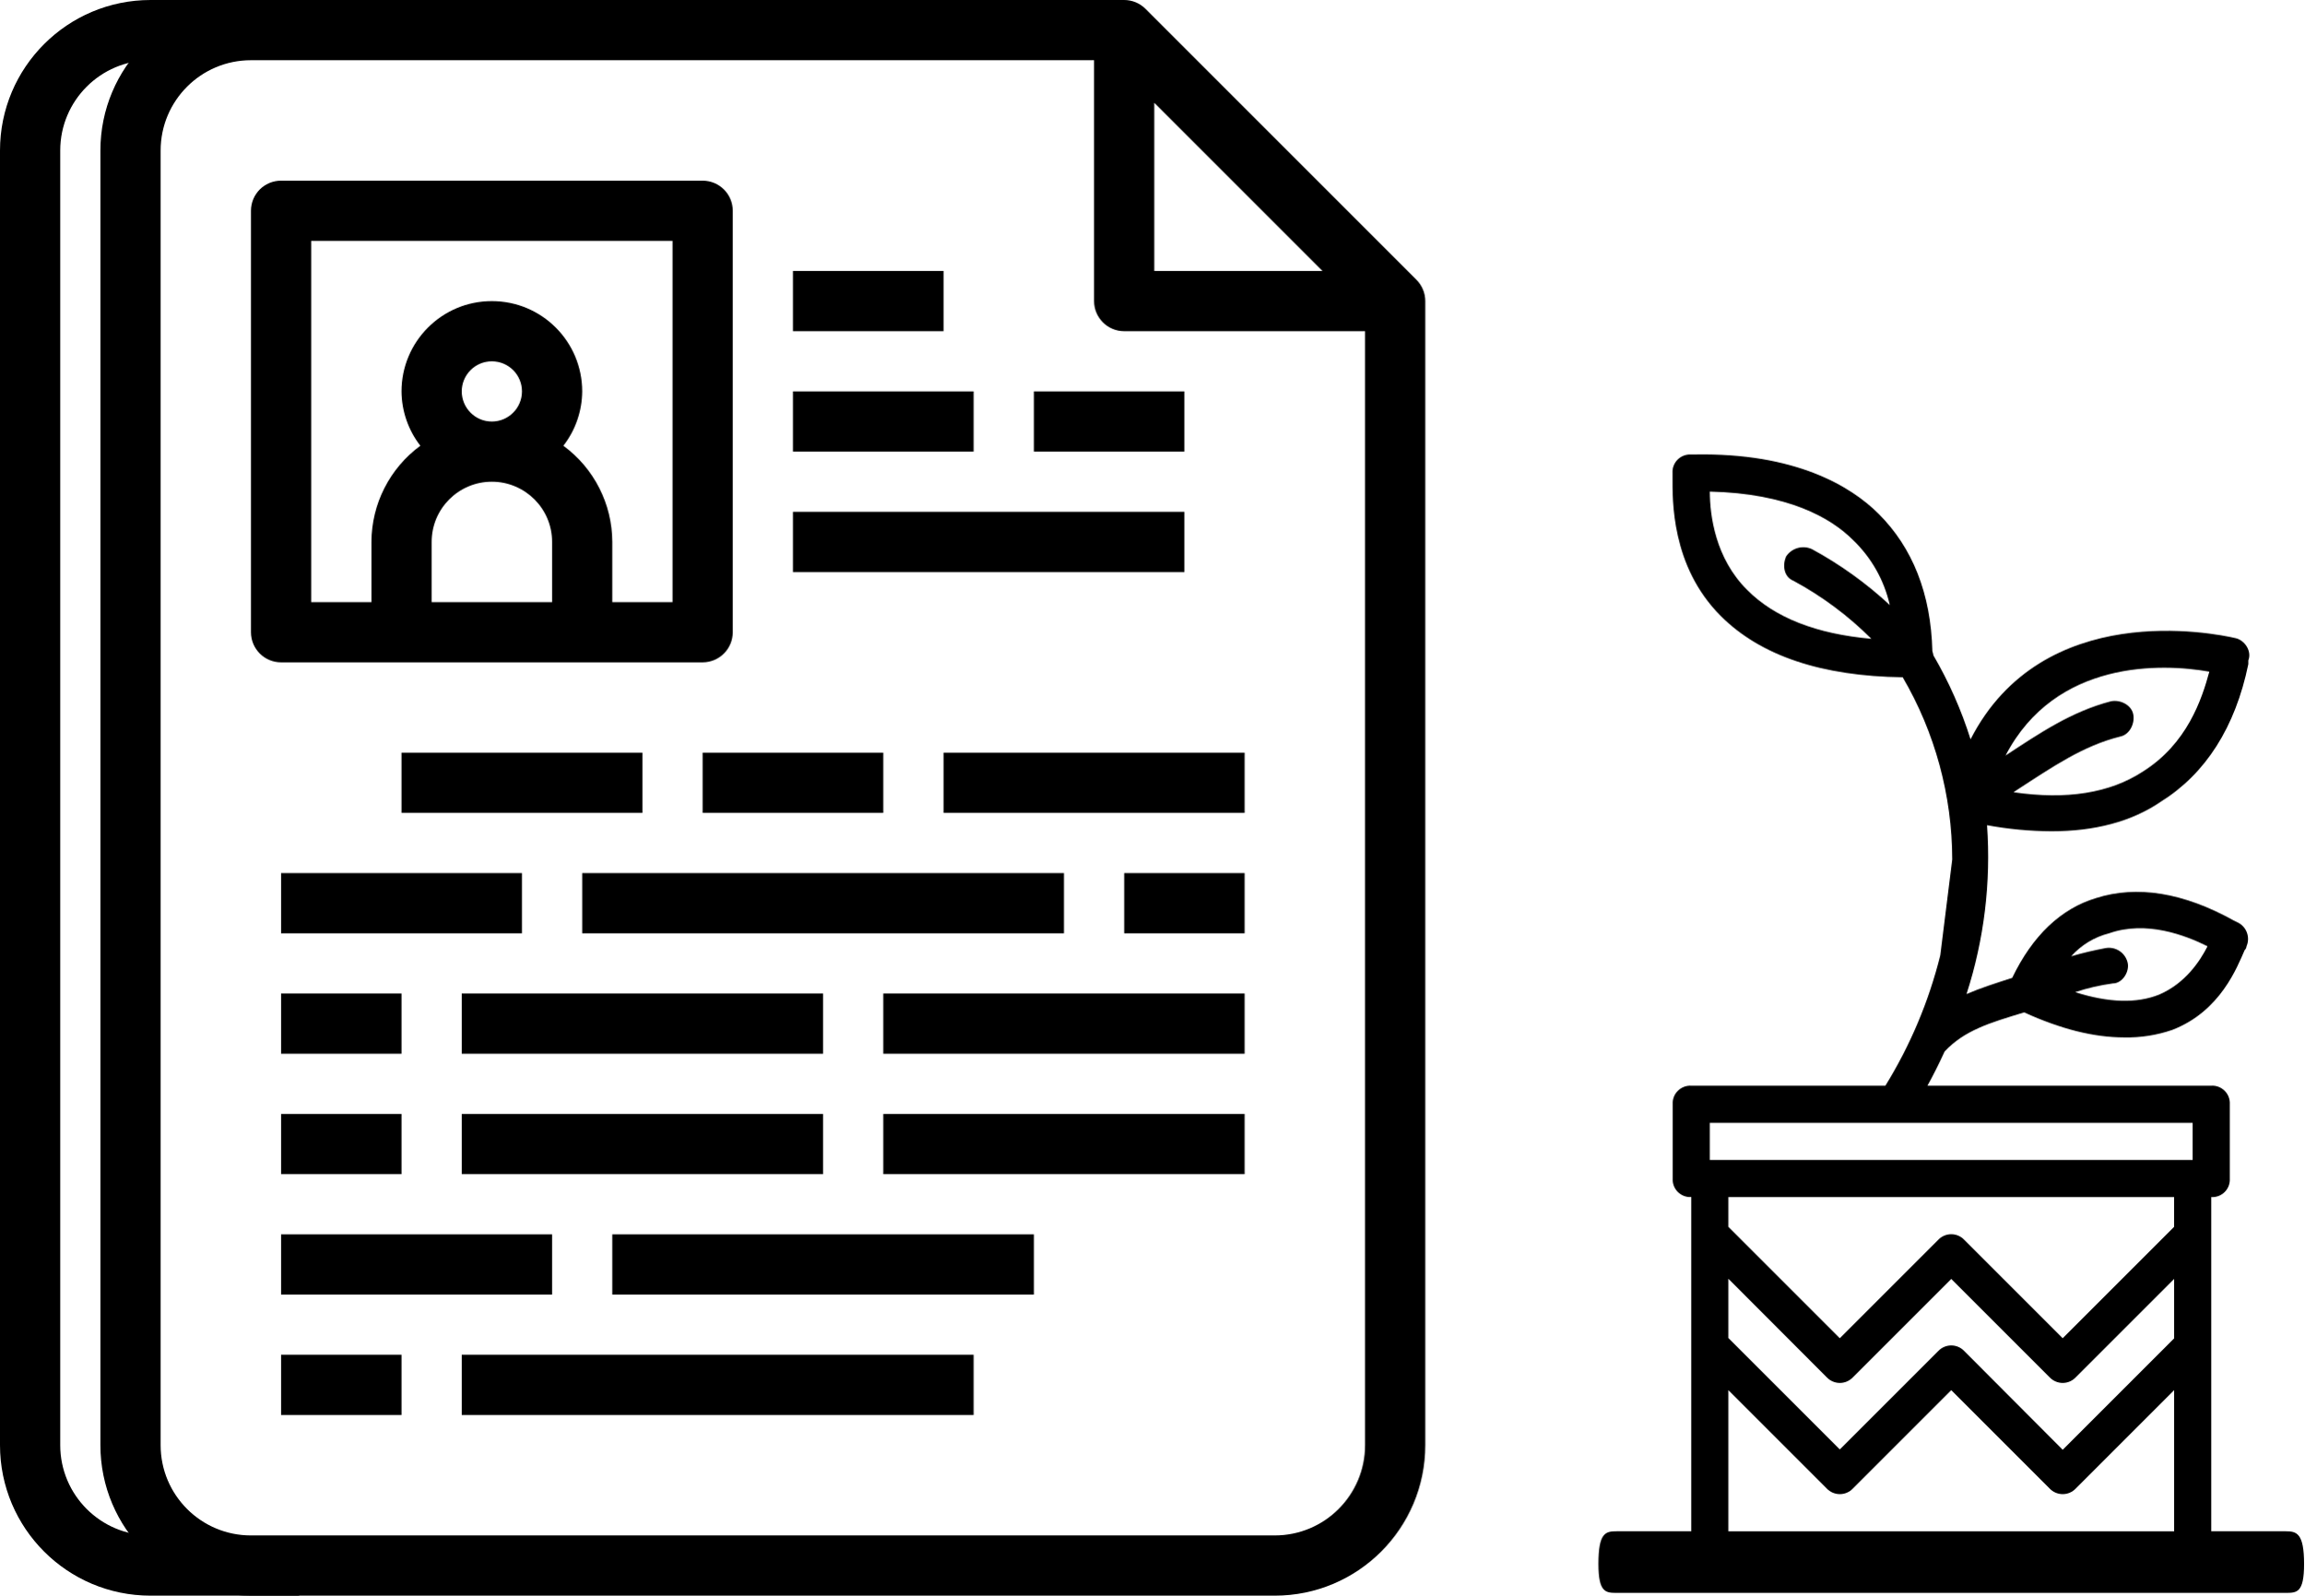
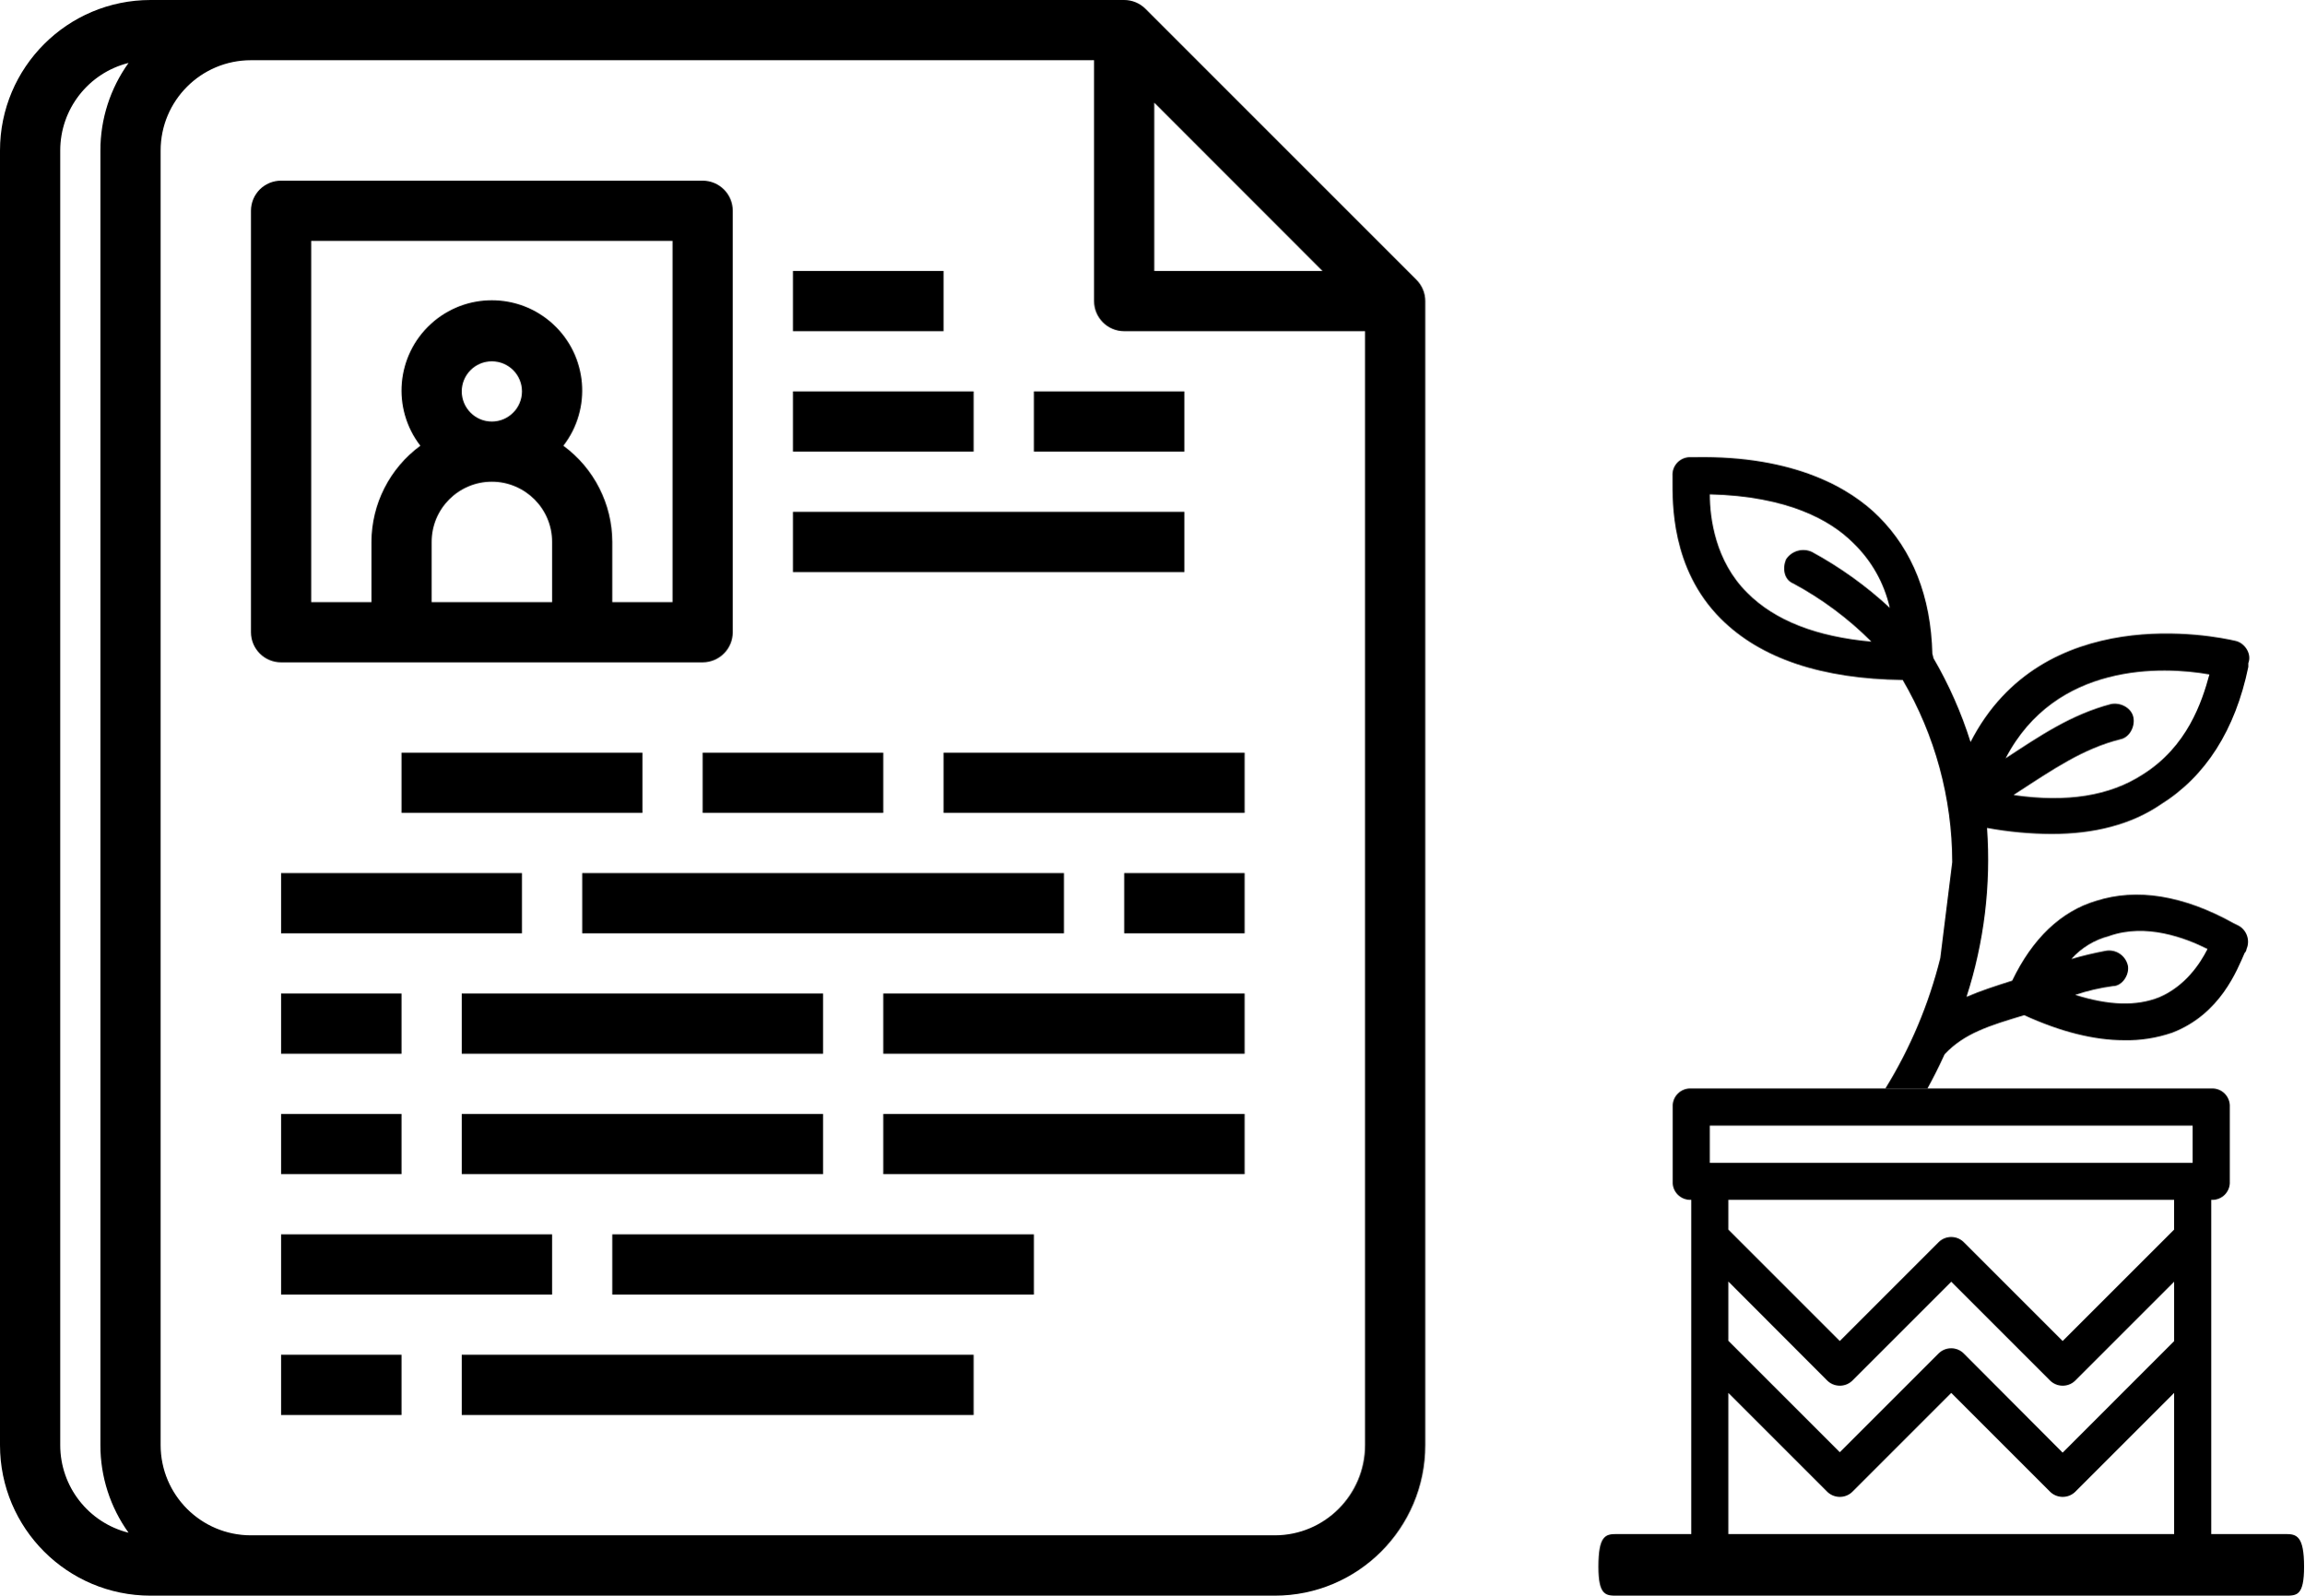
- <svg xmlns="http://www.w3.org/2000/svg" width="612.14" height="424" viewBox="0 0 612.14 424">
-   <path d="M77.33,408a24,24,0,0,1-24-24V40a24,24,0,0,1,24-24l41-3.33V0h-41a40,40,0,0,0-40,40V384a40,40,0,0,0,40,40H117Z" transform="translate(-37.33)" />
-   <path d="M360,416m16,8a40,40,0,0,0,40-40V80a8,8,0,0,0-2.35-5.66l-72-72A8,8,0,0,0,336,0H104A40,40,0,0,0,64,40V384a40,40,0,0,0,40,40M344,27.31,388.69,72H344ZM104,408a24,24,0,0,1-24-24V40a24,24,0,0,1,24-24H328V80a8,8,0,0,0,8,8h64V384a24,24,0,0,1-24,24" transform="translate(-37.33)" />
-   <path d="M224,48H112a8,8,0,0,0-8,8V168a8,8,0,0,0,8,8H224a8,8,0,0,0,8-8V56A8,8,0,0,0,224,48ZM184,160H152V144a16,16,0,0,1,32,0Zm-24-56a8,8,0,1,1,8,8A8,8,0,0,1,160,104Zm56,56H200V144a31.86,31.86,0,0,0-13-25.56A23.78,23.78,0,0,0,192,104a24,24,0,0,0-48,0,23.78,23.78,0,0,0,5,14.44A31.86,31.86,0,0,0,136,144v16H120V64h96Z" transform="translate(-37.33)" />
-   <rect x="210.67" y="72" width="40" height="16" />
-   <rect x="210.67" y="104" width="48" height="16" />
-   <rect x="274.67" y="104" width="40" height="16" />
-   <rect x="210.67" y="136" width="104" height="16" />
-   <rect x="106.67" y="200" width="64" height="16" />
-   <rect x="186.67" y="200" width="48" height="16" />
-   <rect x="250.67" y="200" width="80" height="16" />
-   <rect x="74.67" y="232" width="64" height="16" />
-   <rect x="154.67" y="232" width="128" height="16" />
-   <rect x="298.67" y="232" width="32" height="16" />
-   <rect x="74.67" y="264" width="32" height="16" />
-   <rect x="122.67" y="264" width="96" height="16" />
-   <rect x="234.67" y="264" width="96" height="16" />
-   <rect x="74.67" y="296" width="32" height="16" />
-   <rect x="122.67" y="296" width="96" height="16" />
-   <rect x="234.67" y="296" width="96" height="16" />
-   <rect x="74.67" y="328" width="72" height="16" />
-   <rect x="162.67" y="328" width="112" height="16" />
-   <rect x="74.67" y="360" width="32" height="16" />
-   <rect x="122.67" y="360" width="136" height="16" />
-   <path d="M552.83,253.84a122.19,122.19,0,0,1-14.59,34.66H486.67a4.66,4.66,0,0,0-4.93,4.93v19.73a4.66,4.66,0,0,0,4.93,4.93v88.8H466.93c-3,0-4.93.28-4.93,8.7,0,7.67,2,7.67,4.93,7.67H644.54c3,0,4.93,0,4.93-7.67,0-8.25-2-8.7-4.93-8.7H624.81V318.1a4.66,4.66,0,0,0,4.93-4.93V293.43a4.66,4.66,0,0,0-4.93-4.93H549.42c1.37-2.48,2.94-5.54,4.56-9.1,5.23-5.57,11.85-7.59,21.13-10.38q14.58,6.65,26.51,6.65a36.79,36.79,0,0,0,12.83-2c12.83-4.93,17.27-16.77,19.24-21.21a1.53,1.53,0,0,0,.49-1,4.89,4.89,0,0,0-2.47-6.41l-1-.49c-13.32-7.4-25.65-9.37-36.51-5.92-9.33,2.8-16.89,10-22.27,21.21-4.43,1.41-8.43,2.7-12.13,4.29a118.5,118.5,0,0,0,5.45-44.86,97.51,97.51,0,0,0,17.11,1.6c11.35,0,21.21-2.47,29.11-7.89,11.84-7.4,19.73-19.73,23.19-36.51v-1c1-2.47-1-5.43-3.45-5.92-5.73-1.32-51.19-10.51-70.34,26.89A109.26,109.26,0,0,0,551,174.14a4.58,4.58,0,0,0-.27-1.08c-.39-15.35-5.28-27.52-14.27-36.51-7.4-7.4-22.2-16.28-48.84-15.79h-1a4.66,4.66,0,0,0-4.93,4.93v1c0,5.92-.49,23.68,12.83,37,10.61,10.61,26.87,16,48.32,16.27A96.29,96.29,0,0,1,556,228.38M597.67,248c9.87-3.45,20.23.49,26.15,3.45-2,3.95-5.92,9.87-12.83,12.83-6,2.41-13.39,2.2-22.32-.64a54.91,54.91,0,0,1,10-2.32c2.47,0,4.44-3,3.95-5.43a5.12,5.12,0,0,0-5.92-3.95c-3,.57-6.07,1.28-9.1,2.17A20,20,0,0,1,597.67,248Zm26.64-69.56c-2,7.4-5.92,19.24-17.76,26.64q-13.08,8.5-34.26,5.44l.72-.5c9.87-6.41,17.76-11.84,27.63-14.31,2.47-.49,3.95-3.45,3.45-5.92s-3.45-3.95-5.92-3.45c-10.53,2.75-18.94,8.47-28,14.41C583.46,175.22,611.79,176.24,624.31,178.48ZM491.6,130.62c20.72.49,32.07,6.91,38,12.83a34.42,34.42,0,0,1,9.81,17.32,101.81,101.81,0,0,0-20.67-14.85,5.46,5.46,0,0,0-6.91,2c-1,2.47-.49,5.43,2,6.41a89.17,89.17,0,0,1,20.69,15.42c-14.57-1.29-25.69-5.61-33-13C493.08,148.38,491.6,137,491.6,130.62Zm4.93,209.18L522.68,366a4.77,4.77,0,0,0,6.91,0l26.15-26.15L581.89,366a4.77,4.77,0,0,0,6.91,0l26.15-26.15v15.79l-29.6,29.6L559.19,359a4.77,4.77,0,0,0-6.91,0l-26.15,26.15-29.6-29.6V339.8Zm-4.93-41.44H619.87v9.87H491.6ZM614.94,318.1V326l-29.6,29.6-26.15-26.15a4.77,4.77,0,0,0-6.91,0l-26.15,26.15L496.53,326V318.1ZM496.53,406.9V369.4l26.15,26.15a4.77,4.77,0,0,0,6.91,0l26.15-26.15,26.15,26.15a4.77,4.77,0,0,0,6.91,0l26.15-26.15V406.9Z" transform="translate(-37.33)" />
+ <svg xmlns="http://www.w3.org/2000/svg" id="Layer_1" data-name="Layer 1" width="612.14" height="424" viewBox="0 0 612.14 424">
+   <g id="Pages">
+     <path d="M376.32,74.34l-72-72A8,8,0,0,0,298.67,0H40A40,40,0,0,0,0,40V384a40,40,0,0,0,40,40H338.67a40,40,0,0,0,40-40V80A8,8,0,0,0,376.32,74.34ZM34.15,407.28A24,24,0,0,1,16,384V40A24,24,0,0,1,34.15,16.72,39.8,39.8,0,0,0,26.67,40V384A39.8,39.8,0,0,0,34.15,407.28Zm272.52-380L351.36,72H306.67Zm56,356.69a24,24,0,0,1-24,24h-272a24,24,0,0,1-24-24V40a24,24,0,0,1,24-24h224V80a8,8,0,0,0,8,8h64Z" />
+     <path d="M186.67,176a8,8,0,0,0,8-8V56a8,8,0,0,0-8-8h-112a8,8,0,0,0-8,8V168a8,8,0,0,0,8,8Zm-40-16h-32V144a16,16,0,1,1,32,0Zm-24-56a8,8,0,1,1,8,8A8,8,0,0,1,122.67,104Zm-40-40h96v96h-16V144a31.86,31.86,0,0,0-13-25.56,24,24,0,1,0-38,0,31.86,31.86,0,0,0-13,25.56v16h-16Z" />
+     <rect x="210.67" y="72" width="40" height="16" />
+     <rect x="210.67" y="104" width="48" height="16" />
+     <rect x="274.67" y="104" width="40" height="16" />
+     <rect x="210.67" y="136" width="104" height="16" />
+     <rect x="106.67" y="200" width="64" height="16" />
+     <rect x="186.67" y="200" width="48" height="16" />
+     <rect x="250.67" y="200" width="80" height="16" />
+     <rect x="74.67" y="232" width="64" height="16" />
+     <rect x="154.67" y="232" width="128" height="16" />
+     <rect x="298.67" y="232" width="32" height="16" />
+     <rect x="74.67" y="264" width="32" height="16" />
+     <rect x="122.67" y="264" width="96" height="16" />
+     <rect x="234.67" y="264" width="96" height="16" />
+     <rect x="74.67" y="296" width="32" height="16" />
+     <rect x="122.67" y="296" width="96" height="16" />
+     <rect x="234.67" y="296" width="96" height="16" />
+     <rect x="74.67" y="328" width="72" height="16" />
+     <rect x="162.67" y="328" width="112" height="16" />
+     <rect x="74.67" y="360" width="32" height="16" />
+     <rect x="122.67" y="360" width="136" height="16" />
+   </g>
+   <path id="Pot" d="M607.21,407.63H587.48V318.84a4.66,4.66,0,0,0,4.93-4.93V294.17a4.66,4.66,0,0,0-4.93-4.93H449.34a4.66,4.66,0,0,0-4.93,4.93V313.9a4.66,4.66,0,0,0,4.93,4.93v88.8H429.6c-3,0-4.93.28-4.93,8.7,0,7.67,2,7.67,4.93,7.67H607.21c3,0,4.93,0,4.93-7.67C612.14,408.08,610.14,407.63,607.21,407.63Zm-29.59,0H459.2v-37.5l26.15,26.15a4.77,4.77,0,0,0,6.74.17l.17-.17,26.15-26.15,26.15,26.15a4.77,4.77,0,0,0,6.74.17l.17-.17,26.15-26.15Zm0-51.26L548,386l-26.16-26.24a4.77,4.77,0,0,0-6.74-.17l-.17.17L488.8,385.89l-29.6-29.6V340.54l26.15,26.2a4.77,4.77,0,0,0,6.74.17l.17-.17,26.15-26.15,26.15,26.15a4.77,4.77,0,0,0,6.74.17l.17-.17,26.15-26.15ZM459.2,326.74v-7.9H577.61v7.9L548,356.34l-26.15-26.15a4.77,4.77,0,0,0-6.74-.17l-.17.17L488.8,356.34ZM582.54,309H454.27V299.1H582.54Z" />
+   <path id="Leafs" d="M515.5,254.58a122.19,122.19,0,0,1-14.59,34.66h11.18c1.37-2.48,2.94-5.54,4.56-9.1,5.23-5.57,11.85-7.59,21.13-10.38q14.58,6.65,26.51,6.65a36.79,36.79,0,0,0,12.83-2c12.83-4.93,17.27-16.77,19.24-21.21a1.53,1.53,0,0,0,.49-1,4.89,4.89,0,0,0-2.47-6.41l-1-.49c-13.32-7.4-25.65-9.37-36.51-5.92-9.33,2.8-16.89,10-22.27,21.21-4.43,1.41-8.43,2.7-12.13,4.29A118.5,118.5,0,0,0,527.92,220a97.51,97.51,0,0,0,17.11,1.6c11.35,0,21.21-2.47,29.11-7.89,11.84-7.4,19.73-19.73,23.19-36.51v-1c1-2.47-1-5.43-3.45-5.92-5.73-1.32-51.19-10.51-70.34,26.89a109.26,109.26,0,0,0-9.87-22.31,4.58,4.58,0,0,0-.27-1.08c-.39-15.35-5.28-27.52-14.27-36.51-7.4-7.4-22.2-16.28-48.84-15.79h-1a4.66,4.66,0,0,0-4.93,4.93v1c0,5.92-.49,23.68,12.83,37,10.61,10.61,26.87,16,48.32,16.27a96.29,96.29,0,0,1,13.16,48.42m41.67,19.62c9.87-3.45,20.23.49,26.15,3.45-2,3.95-5.92,9.87-12.83,12.83-6,2.41-13.39,2.2-22.32-.64a54.91,54.91,0,0,1,10-2.32c2.47,0,4.44-3,4-5.43a5.12,5.12,0,0,0-5.92-3.95c-3,.57-6.07,1.28-9.1,2.17A20,20,0,0,1,560.34,248.74ZM587,179.18c-2,7.4-5.92,19.24-17.76,26.64q-13.08,8.5-34.26,5.44l.72-.5c9.87-6.41,17.76-11.84,27.63-14.31,2.47-.49,4-3.45,3.45-5.92s-3.45-3.95-5.92-3.45c-10.53,2.75-18.94,8.47-28,14.41C546.13,176,574.46,177,587,179.22ZM454.27,131.36c20.72.49,32.07,6.91,38,12.83a34.42,34.42,0,0,1,9.81,17.32,101.81,101.81,0,0,0-20.67-14.85,5.46,5.46,0,0,0-6.91,2c-1,2.47-.49,5.43,2,6.41a89.17,89.17,0,0,1,20.69,15.42c-14.57-1.29-25.69-5.61-33-13C455.75,149.12,454.27,137.74,454.27,131.36Z" />
</svg>
